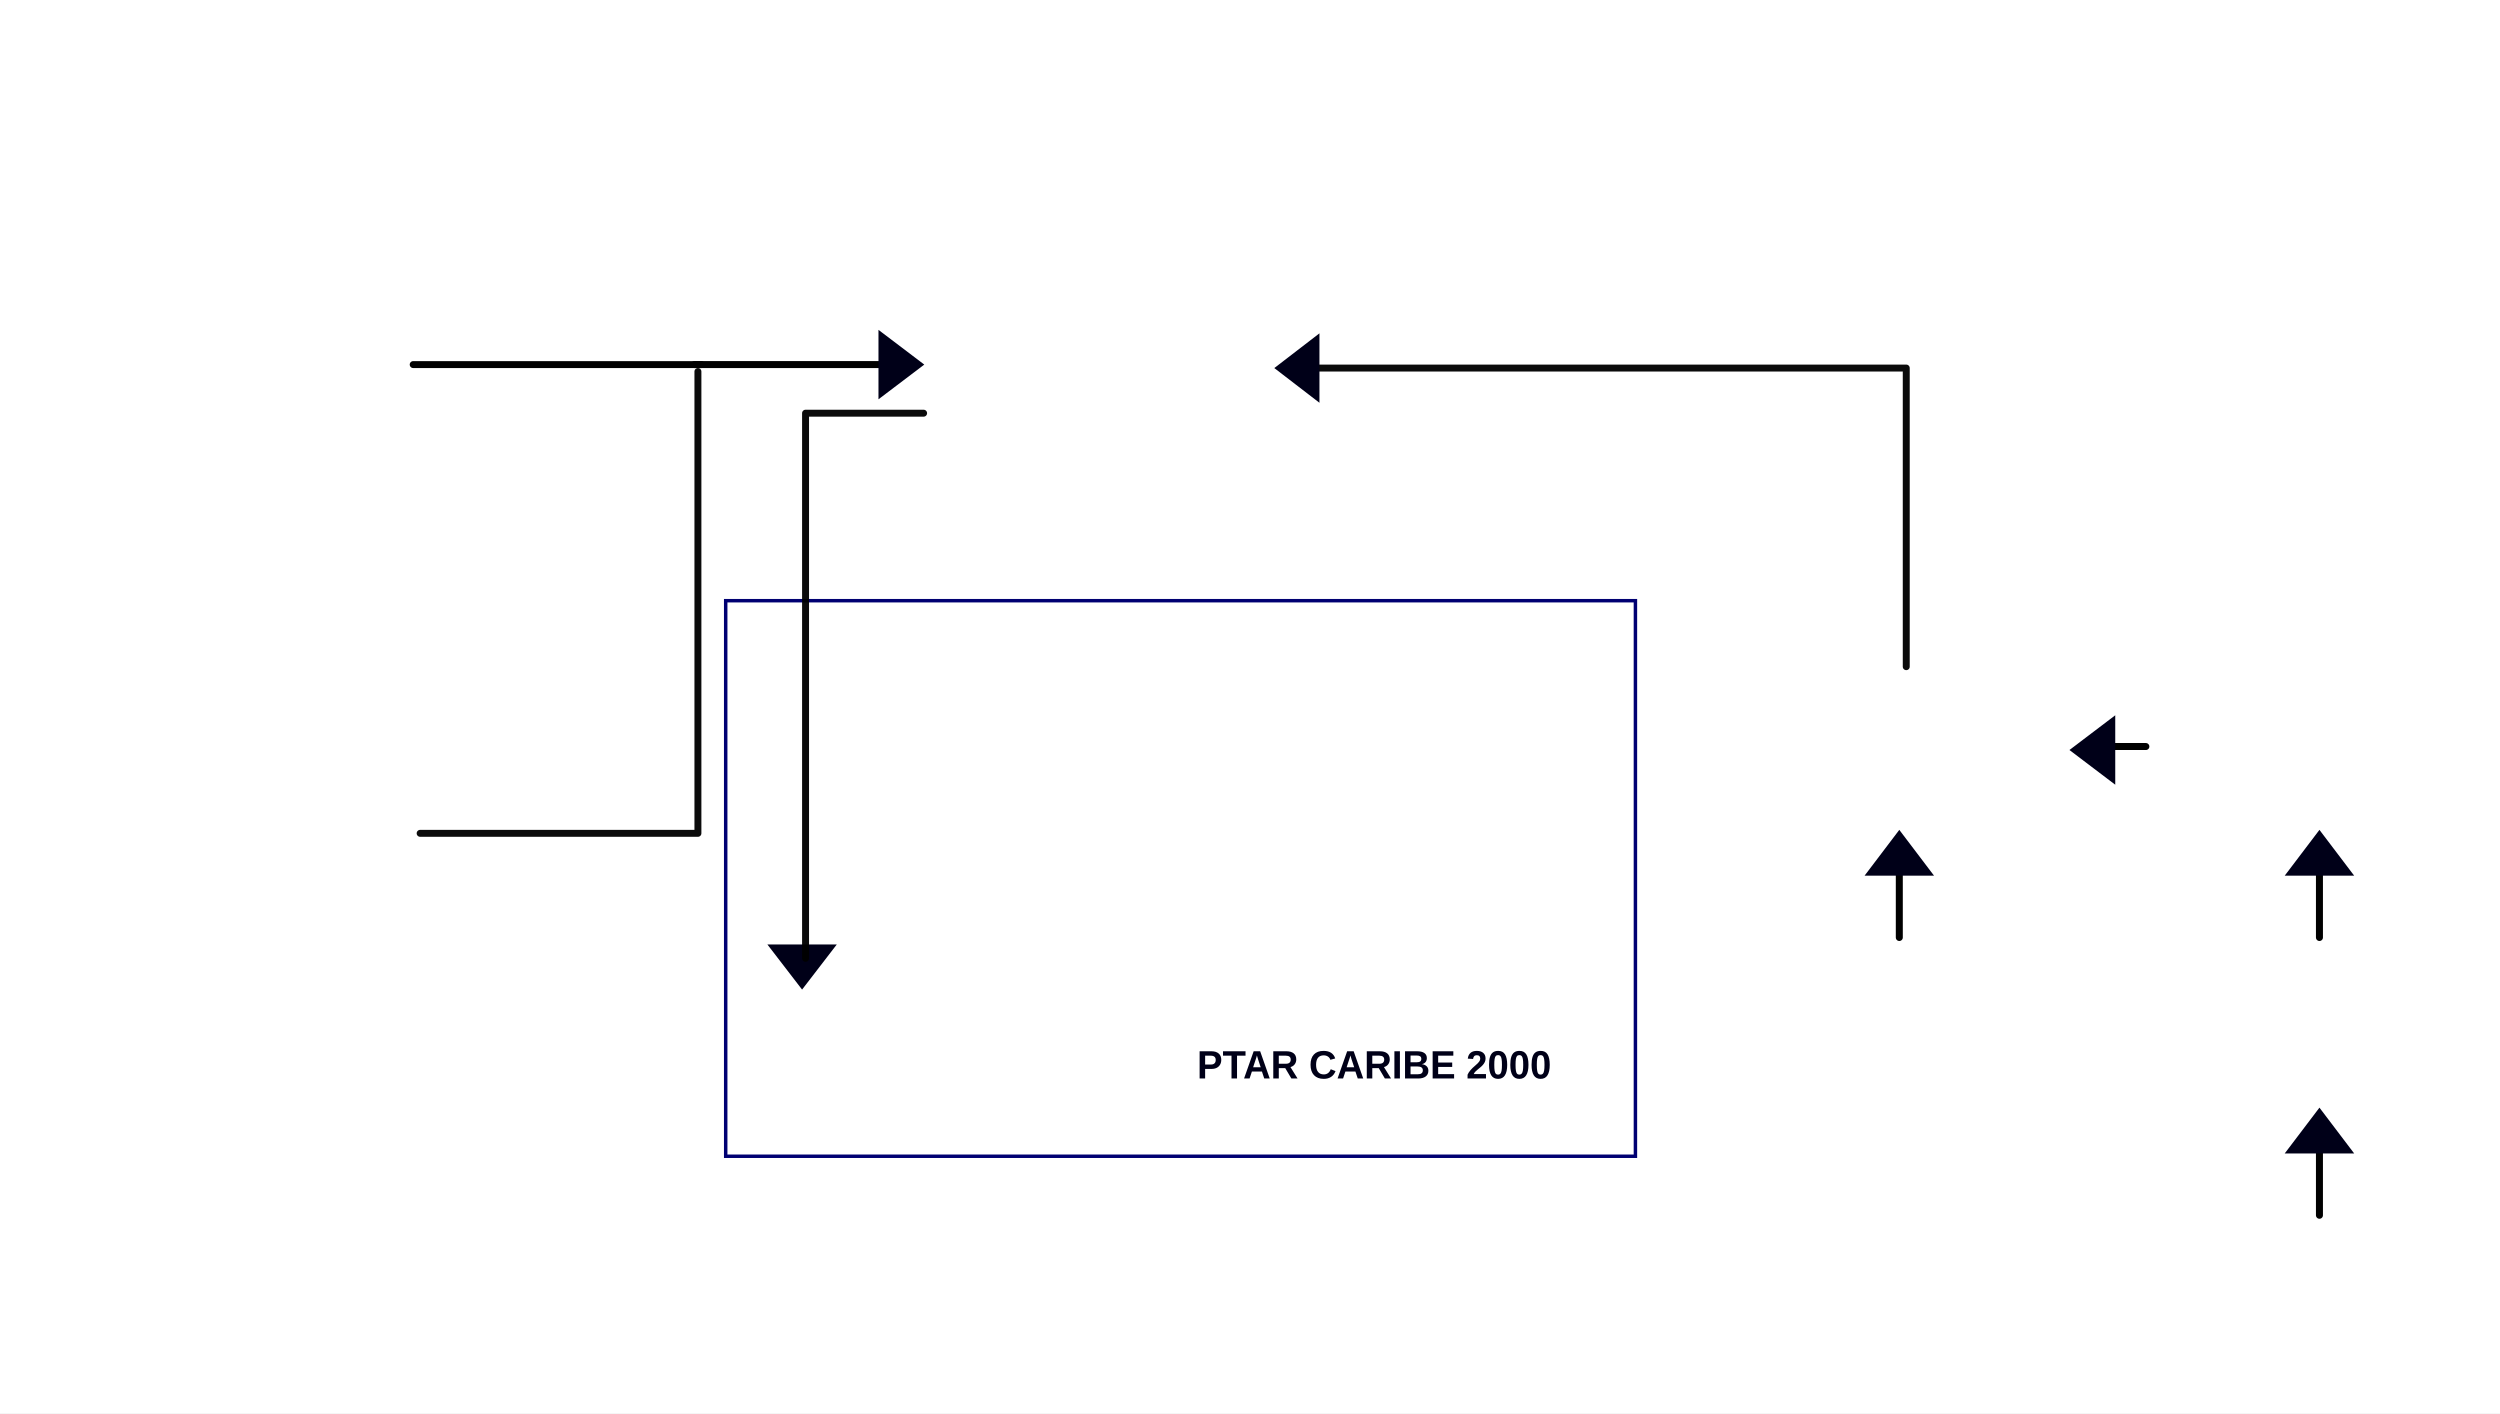
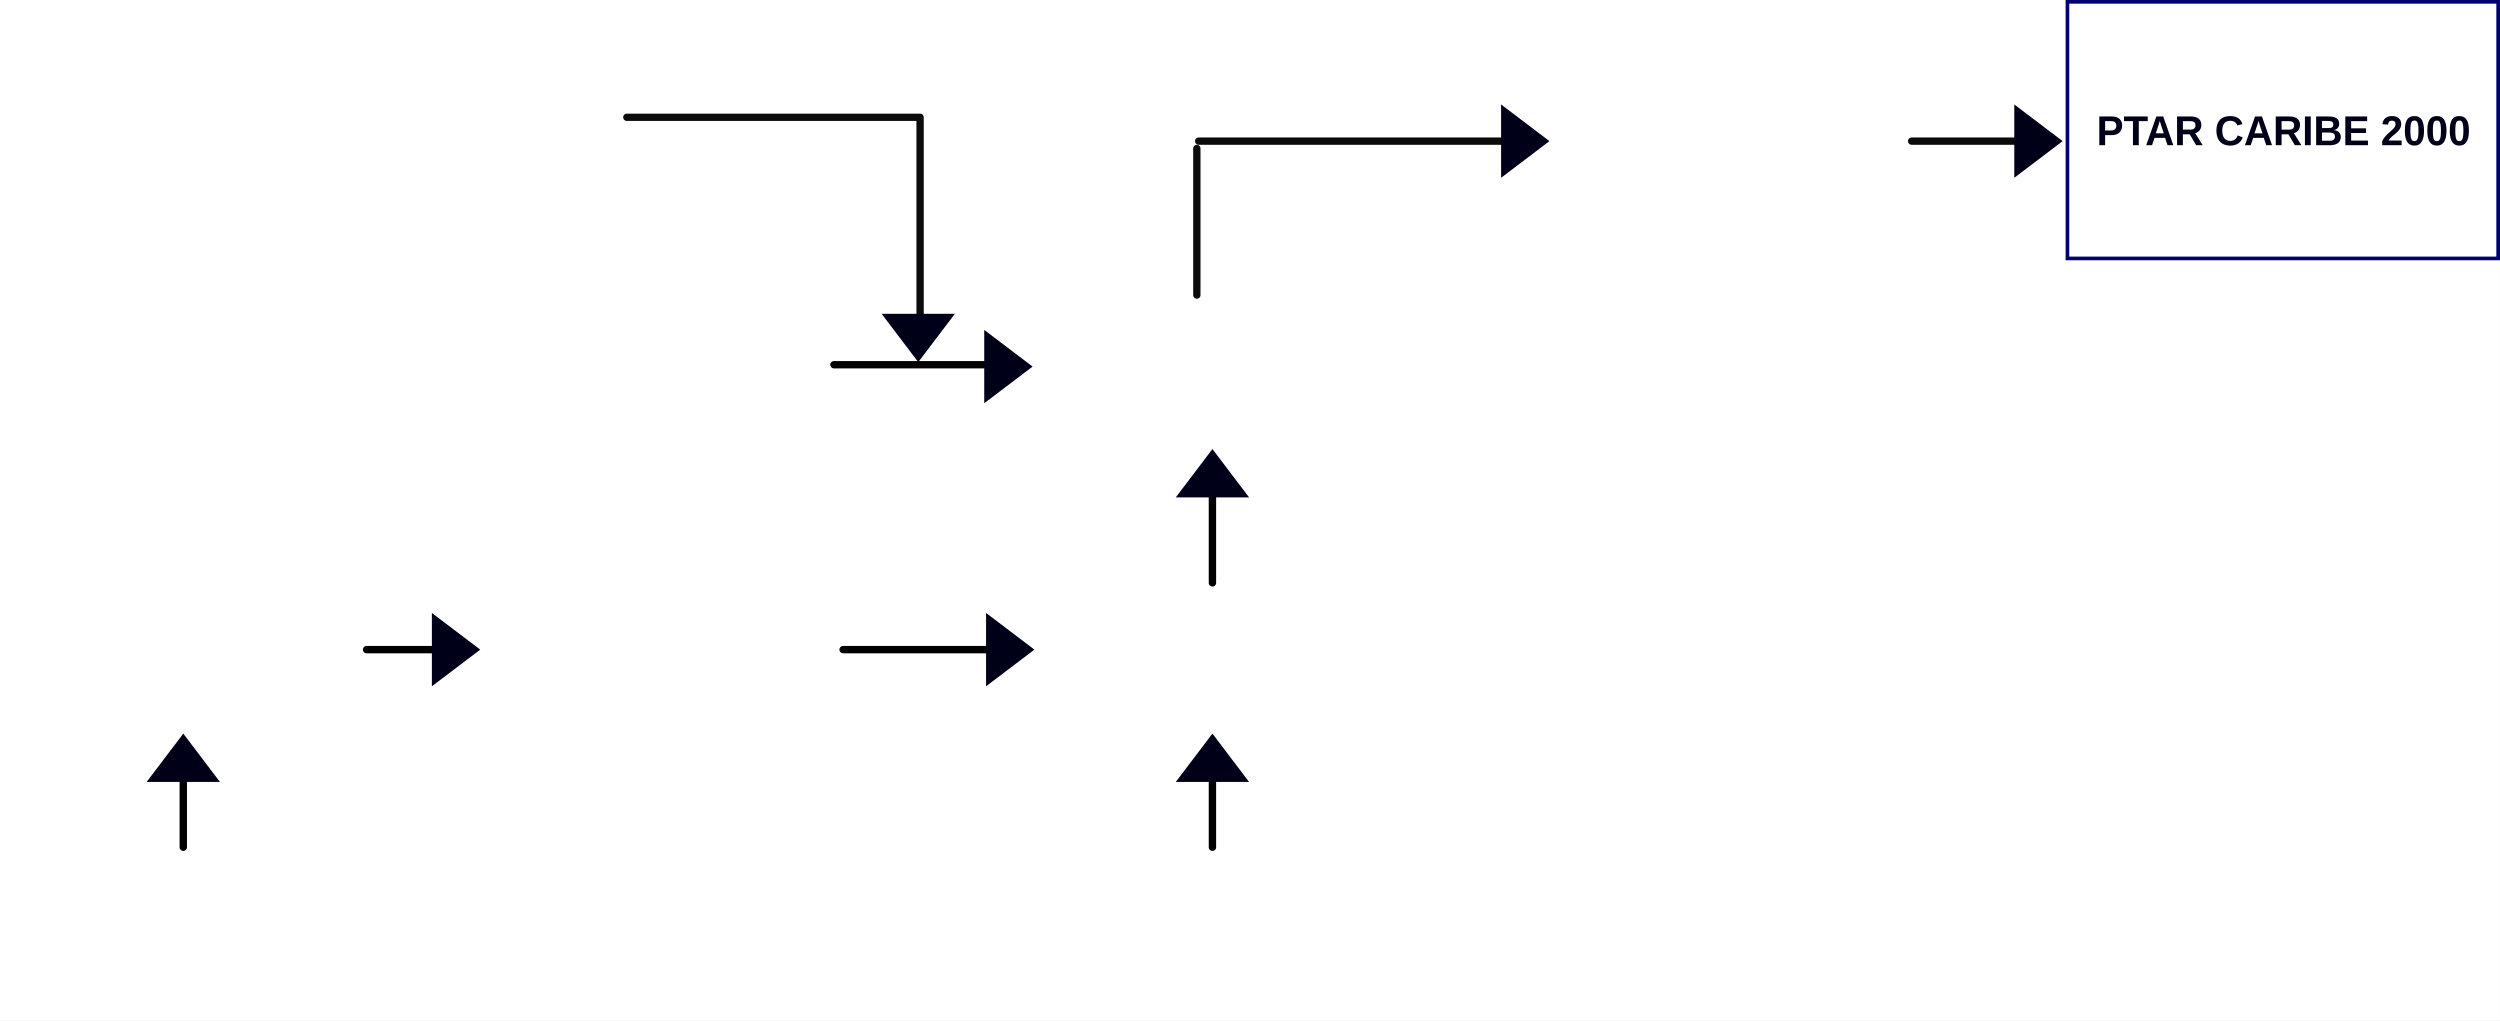
- <svg xmlns="http://www.w3.org/2000/svg" xmlns:ns1="http://webmi.atvise.com/2007/svgext" xmlns:xlink="http://www.w3.org/1999/xlink" height="407" version="1.2" width="720">
+ <svg xmlns="http://www.w3.org/2000/svg" xmlns:ns1="http://webmi.atvise.com/2007/svgext" xmlns:xlink="http://www.w3.org/1999/xlink" height="278.38" version="1.2" width="682">
  <defs />
-   <g ns1:insensitive="true" ns1:refpx="0" ns1:refpy="0" id="id_11" transform="matrix(0.5625,0,0,0.53,0,0)">
+   <g ns1:insensitive="true" ns1:refpx="0" ns1:refpy="0" id="id_11" transform="matrix(0.5328,0,0,0.3625,0,0)">
    <rect ns1:refpx="640" ns1:refpy="384" fill="#ffffff" height="768.00" id="id_12" width="1280.00" x="0" y="0" />
  </g>
-   <rect ns1:refpx="362.71" ns1:refpy="253.001" fill="#000088" fill-opacity="0" height="160" id="id_10" stroke="#000072" stroke-width="1" width="262" x="209" y="173" />
-   <line ns1:refpx="160.5" ns1:refpy="105.5" fill="#000000" fill-opacity="0.965" id="id_46" stroke="#000000" stroke-linecap="round" stroke-linejoin="round" stroke-width="2" x1="119" x2="202" y1="105" y2="105" />
-   <polyline ns1:refpx="463.5" ns1:refpy="149" fill="#000018" fill-opacity="0" id="id_50" points="549,192 549,106 378,106 378,106" stroke="#000000" stroke-linecap="round" stroke-linejoin="round" stroke-opacity="0.957" stroke-width="2" />
-   <polygon ns1:refpx="373.5" ns1:refpy="106" fill="#000018" id="id_51" points="380,116 380,96 367,106 367,106" stroke="#000000" stroke-linecap="round" stroke-linejoin="round" stroke-opacity="0" stroke-width="2" />
-   <g ns1:refpx="229.596" ns1:refpy="103" id="id_25" transform="matrix(1,0,0,1,-1,0)">
-     <line ns1:refpx="-252.687" ns1:refpy="105" fill="#000000" id="id_54" stroke="#000000" stroke-linecap="round" stroke-linejoin="round" stroke-width="2.015" x1="201" x2="262" y1="105" y2="105" />
-     <polygon ns1:refpx="2.862" ns1:refpy="224" fill="#000018" id="id_55" points="254,95 254,115 267.191,105 267.191,105" stroke="#000000" stroke-linecap="round" stroke-linejoin="round" stroke-opacity="0" stroke-width="2.015" />
-   </g>
-   <g ns1:refpx="668" ns1:refpy="335" id="id_61" transform="matrix(1,0,0,1,244,4)">
+   <line ns1:refpx="342" ns1:refpy="60.5" id="id_0" stroke="#000000" stroke-linecap="round" stroke-linejoin="round" stroke-opacity="0.957" stroke-width="2" x1="326.5" x2="326.5" y1="80.5" y2="40.5" />
+   <line ns1:refpx="346.751" ns1:refpy="147" fill="#000000" id="id_27" stroke="#000000" stroke-linecap="round" stroke-linejoin="round" stroke-width="2.015" x1="330.751" x2="330.751" y1="159" y2="131" />
+   <rect ns1:refpx="632.935" ns1:refpy="35.5" fill="#000088" fill-opacity="0" height="70" id="id_10" stroke="#000072" stroke-width="1" width="117.5" x="564" y="0.5" />
+   <line ns1:refpx="251.75" ns1:refpy="100" fill="#000000" fill-opacity="0.965" id="id_46" stroke="#000000" stroke-linecap="round" stroke-linejoin="round" stroke-width="2" x1="227.5" x2="276" y1="99.5" y2="99.5" />
+   <polygon ns1:refpx="32.362" ns1:refpy="219.001" fill="#000018" id="id_55" points="268.499,90.001 268.499,110.001 281.69,100.001 281.69,100.001" stroke="#000000" stroke-linecap="round" stroke-linejoin="round" stroke-opacity="0" stroke-width="2.015" />
+   <g ns1:refpx="50.001" ns1:refpy="216.125" id="id_61" transform="matrix(1,0,0,1,-373.9986,-114.875)">
    <line ns1:refpx="423.5" ns1:refpy="532.011" fill="#000000" id="id_59" stroke="#000000" stroke-linecap="round" stroke-linejoin="round" stroke-width="2.015" x1="424" x2="424" y1="346" y2="318" />
    <polygon ns1:refpx="423" ns1:refpy="489.501" fill="#000018" id="id_60" points="414,328.191 434,328.191 424,315 424,315" stroke="#000000" stroke-linecap="round" stroke-linejoin="round" stroke-opacity="0" stroke-width="2.015" />
  </g>
-   <polyline ns1:refpx="161" ns1:refpy="173.5" fill="#000018" fill-opacity="0" id="id_63" points="201,107 201,240 121,240 121,240" stroke="#000000" stroke-linecap="round" stroke-linejoin="round" stroke-opacity="0.957" stroke-width="2" />
-   <g ns1:refpx="602.508" ns1:refpy="216" id="id_72" transform="matrix(0,1,-1,0,711.007,-446)">
-     <line ns1:refpx="756.5" ns1:refpy="-114.007" fill="#000000" id="id_70" stroke="#000000" stroke-linecap="round" stroke-linejoin="round" stroke-width="2.015" x1="661" x2="661" y1="93" y2="111" />
-     <polygon ns1:refpx="423" ns1:refpy="489.501" fill="#000018" id="id_71" points="672,101.816 652,101.816 662,115.007 662,115.007" stroke="#000000" stroke-linecap="round" stroke-linejoin="round" stroke-opacity="0" stroke-width="2.015" />
-   </g>
-   <svg ns1:refpx="114" ns1:refpy="108" height="63.11" id="id_1" transform="matrix(0.7519,0,0,0.7289,0,0)" width="133" x="23.94" xlink:href="ObjectTypes.PROJECT.ElementoLineaAR.Principal" y="113.872">
+   <polyline ns1:refpx="203.001" ns1:refpy="0.5" fill="#000018" fill-opacity="0" id="id_63" points="251,95 251,32 171,32 171,32" stroke="#000000" stroke-linecap="round" stroke-linejoin="round" stroke-opacity="0.957" stroke-width="2" />
+   <line ns1:refpx="250" ns1:refpy="177.717" fill="#000000" id="id_70" stroke="#000000" stroke-linecap="round" stroke-linejoin="round" stroke-width="2.015" x1="230" x2="270" y1="177.217" y2="177.217" />
+   <polygon ns1:refpx="425.31" ns1:refpy="486.969" fill="#000018" id="id_71" points="269,187.217 269,167.217 282.191,177.217 282.191,177.217" stroke="#000000" stroke-linecap="round" stroke-linejoin="round" stroke-opacity="0" stroke-width="2.015" />
+   <svg ns1:refpx="223" ns1:refpy="101.999" height="63.11" id="id_1" transform="matrix(0.7519,0,0,0.7289,0,0)" width="133" x="168.905" xlink:href="ObjectTypes.PROJECT.ElementoLineaAR.Principal" y="105.64">
    <ns1:argument name="base" value="AGENT.OBJECTS.SCADA.Benito_Juarez.Cuencas.Cuenca_CAR_CBE.Carcamo_18_Poniente" />
  </svg>
-   <svg ns1:refpx="546" ns1:refpy="216" height="63.11" id="id_2" transform="matrix(0.7519,0,0,0.7289,0,0)" width="133" x="659.68" xlink:href="ObjectTypes.PROJECT.ElementoLineaAR.Principal" y="264.788">
+   <svg ns1:refpx="345.736" ns1:refpy="177.213" height="63.11" id="id_2" transform="matrix(0.7519,0,0,0.7289,0,0)" width="133" x="373.387" xlink:href="ObjectTypes.PROJECT.ElementoLineaAR.Principal" y="211.575">
    <ns1:argument name="base" value="AGENT.OBJECTS.SCADA.Benito_Juarez.Cuencas.Cuenca_CAR_CBE.Carcamo_2000_Oriente" />
  </svg>
-   <svg ns1:refpx="114" ns1:refpy="242" height="63.11" id="id_3" transform="matrix(0.7519,0,0,0.7289,0,0)" width="133" x="23.94" xlink:href="ObjectTypes.PROJECT.ElementoLineaAR.Principal" y="297.715">
+   <svg ns1:refpx="221" ns1:refpy="37.996" height="63.11" id="id_3" transform="matrix(0.7519,0,0,0.7289,0,0)" width="133" x="166.246" xlink:href="ObjectTypes.PROJECT.ElementoLineaAR.Principal" y="17.835">
    <ns1:argument name="base" value="AGENT.OBJECTS.SCADA.Benito_Juarez.Cuencas.Cuenca_CAR_CBE.Carcamo_514" />
  </svg>
-   <svg ns1:refpx="670" ns1:refpy="216" height="63.11" id="id_4" transform="matrix(0.7519,0,0,0.7289,0,0)" width="133" x="824.6" xlink:href="ObjectTypes.PROJECT.ElementoLineaAR.Principal" y="264.788">
+   <svg ns1:refpx="179.983" ns1:refpy="177.213" height="63.11" id="id_4" transform="matrix(0.7519,0,0,0.7289,0,0)" width="133" x="172.895" xlink:href="ObjectTypes.PROJECT.ElementoLineaAR.Principal" y="211.575">
    <ns1:argument name="base" value="AGENT.OBJECTS.SCADA.Benito_Juarez.Cuencas.Cuenca_CAR_CBE.Carcamo_Balam" />
  </svg>
-   <svg ns1:refpx="317" ns1:refpy="108" height="63.11" id="id_5" transform="matrix(0.7519,0,0,0.7289,0,0)" width="133" x="355.11" xlink:href="ObjectTypes.PROJECT.ElementoLineaAR.Principal" y="116.616">
+   <svg ns1:refpx="345.742" ns1:refpy="99.999" height="63.11" id="id_5" transform="matrix(0.7519,0,0,0.7289,0,0)" width="133" x="373.387" xlink:href="ObjectTypes.PROJECT.ElementoLineaAR.Principal" y="105.64">
    <ns1:argument name="base" value="AGENT.OBJECTS.SCADA.Benito_Juarez.Cuencas.Cuenca_CAR_CBE.Carcamo_Final_95" />
  </svg>
-   <svg ns1:refpx="261.993" ns1:refpy="306.993" height="63.11" id="id_6" transform="matrix(0.7519,0,0,0.7289,0,0)" width="133" x="281.952" xlink:href="ObjectTypes.PROJECT.ElementoLineaAR.Principal" y="389.628">
+   <svg ns1:refpx="471.001" ns1:refpy="38.493" height="63.11" id="id_6" transform="matrix(0.7519,0,0,0.7289,0,0)" width="133" x="559.925" xlink:href="ObjectTypes.PROJECT.ElementoLineaAR.Principal" y="21.265">
    <ns1:argument name="base" value="AGENT.OBJECTS.SCADA.Benito_Juarez.Cuencas.Cuenca_CAR_CBE.Carcamo_Final_Sur" />
  </svg>
-   <svg ns1:refpx="539" ns1:refpy="296" height="63.11" id="id_7" transform="matrix(0.7519,0,0,0.7289,0,0)" width="133" x="659.68" xlink:href="ObjectTypes.PROJECT.ElementoLineaAR.Principal" y="374.544">
+   <svg ns1:refpx="338.736" ns1:refpy="255.372" height="63.11" id="id_7" transform="matrix(0.7519,0,0,0.7289,0,0)" width="133" x="373.387" xlink:href="ObjectTypes.PROJECT.ElementoLineaAR.Principal" y="318.806">
    <ns1:argument name="base" value="AGENT.OBJECTS.SCADA.Benito_Juarez.Cuencas.Cuenca_CAR_CBE.Carcamo_Poder_Judicial" />
  </svg>
-   <svg ns1:refpx="668" ns1:refpy="296" height="63.11" id="id_8" transform="matrix(0.7519,0,0,0.7289,0,0)" width="133" x="821.94" xlink:href="ObjectTypes.PROJECT.ElementoLineaAR.Principal" y="374.544">
+   <svg ns1:refpx="49.983" ns1:refpy="177.211" height="63.11" id="id_8" transform="matrix(0.7519,0,0,0.7289,0,0)" width="133" x="0" xlink:href="ObjectTypes.PROJECT.ElementoLineaAR.Principal" y="211.575">
    <ns1:argument name="base" value="AGENT.OBJECTS.SCADA.Benito_Juarez.Cuencas.Cuenca_CAR_CBE.Carcamo_ST_Johns" />
  </svg>
-   <svg ns1:refpx="668" ns1:refpy="375" height="63.11" id="id_9" transform="matrix(0.7519,0,0,0.7289,0,0)" width="133" x="821.94" xlink:href="ObjectTypes.PROJECT.ElementoLineaAR.Principal" y="482.929">
+   <svg ns1:refpx="49.983" ns1:refpy="255.37" height="63.11" id="id_9" transform="matrix(0.7519,0,0,0.7289,0,0)" width="133" x="0" xlink:href="ObjectTypes.PROJECT.ElementoLineaAR.Principal" y="318.806">
    <ns1:argument name="base" value="AGENT.OBJECTS.SCADA.Benito_Juarez.Cuencas.Cuenca_CAR_CBE.Carcamo_Villa_Magna" />
  </svg>
-   <text ns1:refpx="395.556" ns1:refpy="306.491" fill="#000018" font-family="Arial" font-size="18" font-weight="bold" id="id_13" transform="matrix(0.612,0,0,0.6329,132.696,109.0287)" x="346.5" y="318.5">PTAR CARIBE 2000</text>
-   <svg ns1:refpx="391.538" ns1:refpy="229.99" height="481" id="id_14" transform="matrix(0.1992,0,0,0.2204,0,0)" width="768" x="1581.325" xlink:href="SYSTEM.LIBRARY.PROJECT.RESOURCES%2FSVG%2Finkscape%2Fplanta.svg" y="803.085" />
-   <g ns1:refpx="668" ns1:refpy="255" id="id_15" transform="matrix(1,0,0,1,244,-76)">
+   <text ns1:refpx="622.756" ns1:refpy="35.497" fill="#000018" font-family="Arial" font-size="18" font-weight="bold" id="id_13" transform="matrix(0.612,0,0,0.6329,220.8496,9.547)" x="573.7" y="47.506">PTAR CARIBE 2000</text>
+   <g ns1:refpx="115.007" ns1:refpy="177.217" id="id_15" transform="matrix(0,1,-1,0,446.0075,-246.7828)">
    <line ns1:refpx="423.5" ns1:refpy="532.011" fill="#000000" id="id_16" stroke="#000000" stroke-linecap="round" stroke-linejoin="round" stroke-width="2.015" x1="424" x2="424" y1="346" y2="318" />
    <polygon ns1:refpx="423" ns1:refpy="489.501" fill="#000018" id="id_17" points="414,328.191 434,328.191 424,315 424,315" stroke="#000000" stroke-linecap="round" stroke-linejoin="round" stroke-opacity="0" stroke-width="2.015" />
  </g>
-   <g ns1:refpx="540" ns1:refpy="255" id="id_18" transform="matrix(1,0,0,1,123,-76)">
-     <line ns1:refpx="423.5" ns1:refpy="532.011" fill="#000000" id="id_19" stroke="#000000" stroke-linecap="round" stroke-linejoin="round" stroke-width="2.015" x1="424" x2="424" y1="346" y2="318" />
-     <polygon ns1:refpx="423" ns1:refpy="489.501" fill="#000018" id="id_20" points="414,328.191 434,328.191 424,315 424,315" stroke="#000000" stroke-linecap="round" stroke-linejoin="round" stroke-opacity="0" stroke-width="2.015" />
+   <line ns1:refpx="371.75" ns1:refpy="39" id="id_21" stroke="#000000" stroke-linecap="round" stroke-linejoin="round" stroke-opacity="0.957" stroke-width="2" x1="327" x2="416.5" y1="38.5" y2="38.5" />
+   <polygon ns1:refpx="158.362" ns1:refpy="157.5" fill="#000018" id="id_23" points="409.499,28.5 409.499,48.5 422.689,38.5 422.689,38.5" stroke="#000000" stroke-linecap="round" stroke-linejoin="round" stroke-opacity="0" stroke-width="2.015" />
+   <line ns1:refpx="536.5" ns1:refpy="39" id="id_24" stroke="#000000" stroke-linecap="round" stroke-linejoin="round" stroke-opacity="0.957" stroke-width="2" x1="521.5" x2="551.5" y1="38.5" y2="38.5" />
+   <polygon ns1:refpx="298.362" ns1:refpy="157.5" fill="#000018" id="id_25" points="549.499,28.5 549.499,48.5 562.688,38.5 562.688,38.5" stroke="#000000" stroke-linecap="round" stroke-linejoin="round" stroke-opacity="0" stroke-width="2.015" />
+   <polygon ns1:refpx="242.5" ns1:refpy="79.5" fill="#000018" id="id_26" points="240.499,85.596 260.499,85.596 250.499,98.786 250.499,98.786" stroke="#000000" stroke-linecap="round" stroke-linejoin="round" stroke-opacity="0" stroke-width="2.015" />
+   <polygon ns1:refpx="344.752" ns1:refpy="297.001" fill="#000018" id="id_28" points="320.751,135.69 340.751,135.69 330.751,122.5 330.751,122.5" stroke="#000000" stroke-linecap="round" stroke-linejoin="round" stroke-opacity="0" stroke-width="2.015" />
+   <g ns1:refpx="345.751" ns1:refpy="216.125" id="id_29" transform="matrix(1,0,0,1,-93.2488,-114.875)">
+     <line ns1:refpx="423.5" ns1:refpy="532.011" fill="#000000" id="id_30" stroke="#000000" stroke-linecap="round" stroke-linejoin="round" stroke-width="2.015" x1="424" x2="424" y1="346" y2="318" />
+     <polygon ns1:refpx="423" ns1:refpy="489.501" fill="#000018" id="id_31" points="414,328.191 434,328.191 424,315 424,315" stroke="#000000" stroke-linecap="round" stroke-linejoin="round" stroke-opacity="0" stroke-width="2.015" />
  </g>
-   <polygon ns1:refpx="231" ns1:refpy="278.5" fill="#000018" id="id_22" points="241,272 221,272 231,285 231,285" stroke="#000000" stroke-linecap="round" stroke-linejoin="round" stroke-opacity="0" stroke-width="2" />
-   <polyline ns1:refpx="249" ns1:refpy="197.5" fill="#000018" fill-opacity="0" id="id_23" points="266,119 232,119 232,276 232,276" stroke="#000000" stroke-linecap="round" stroke-linejoin="round" stroke-opacity="0.957" stroke-width="2" />
</svg>
